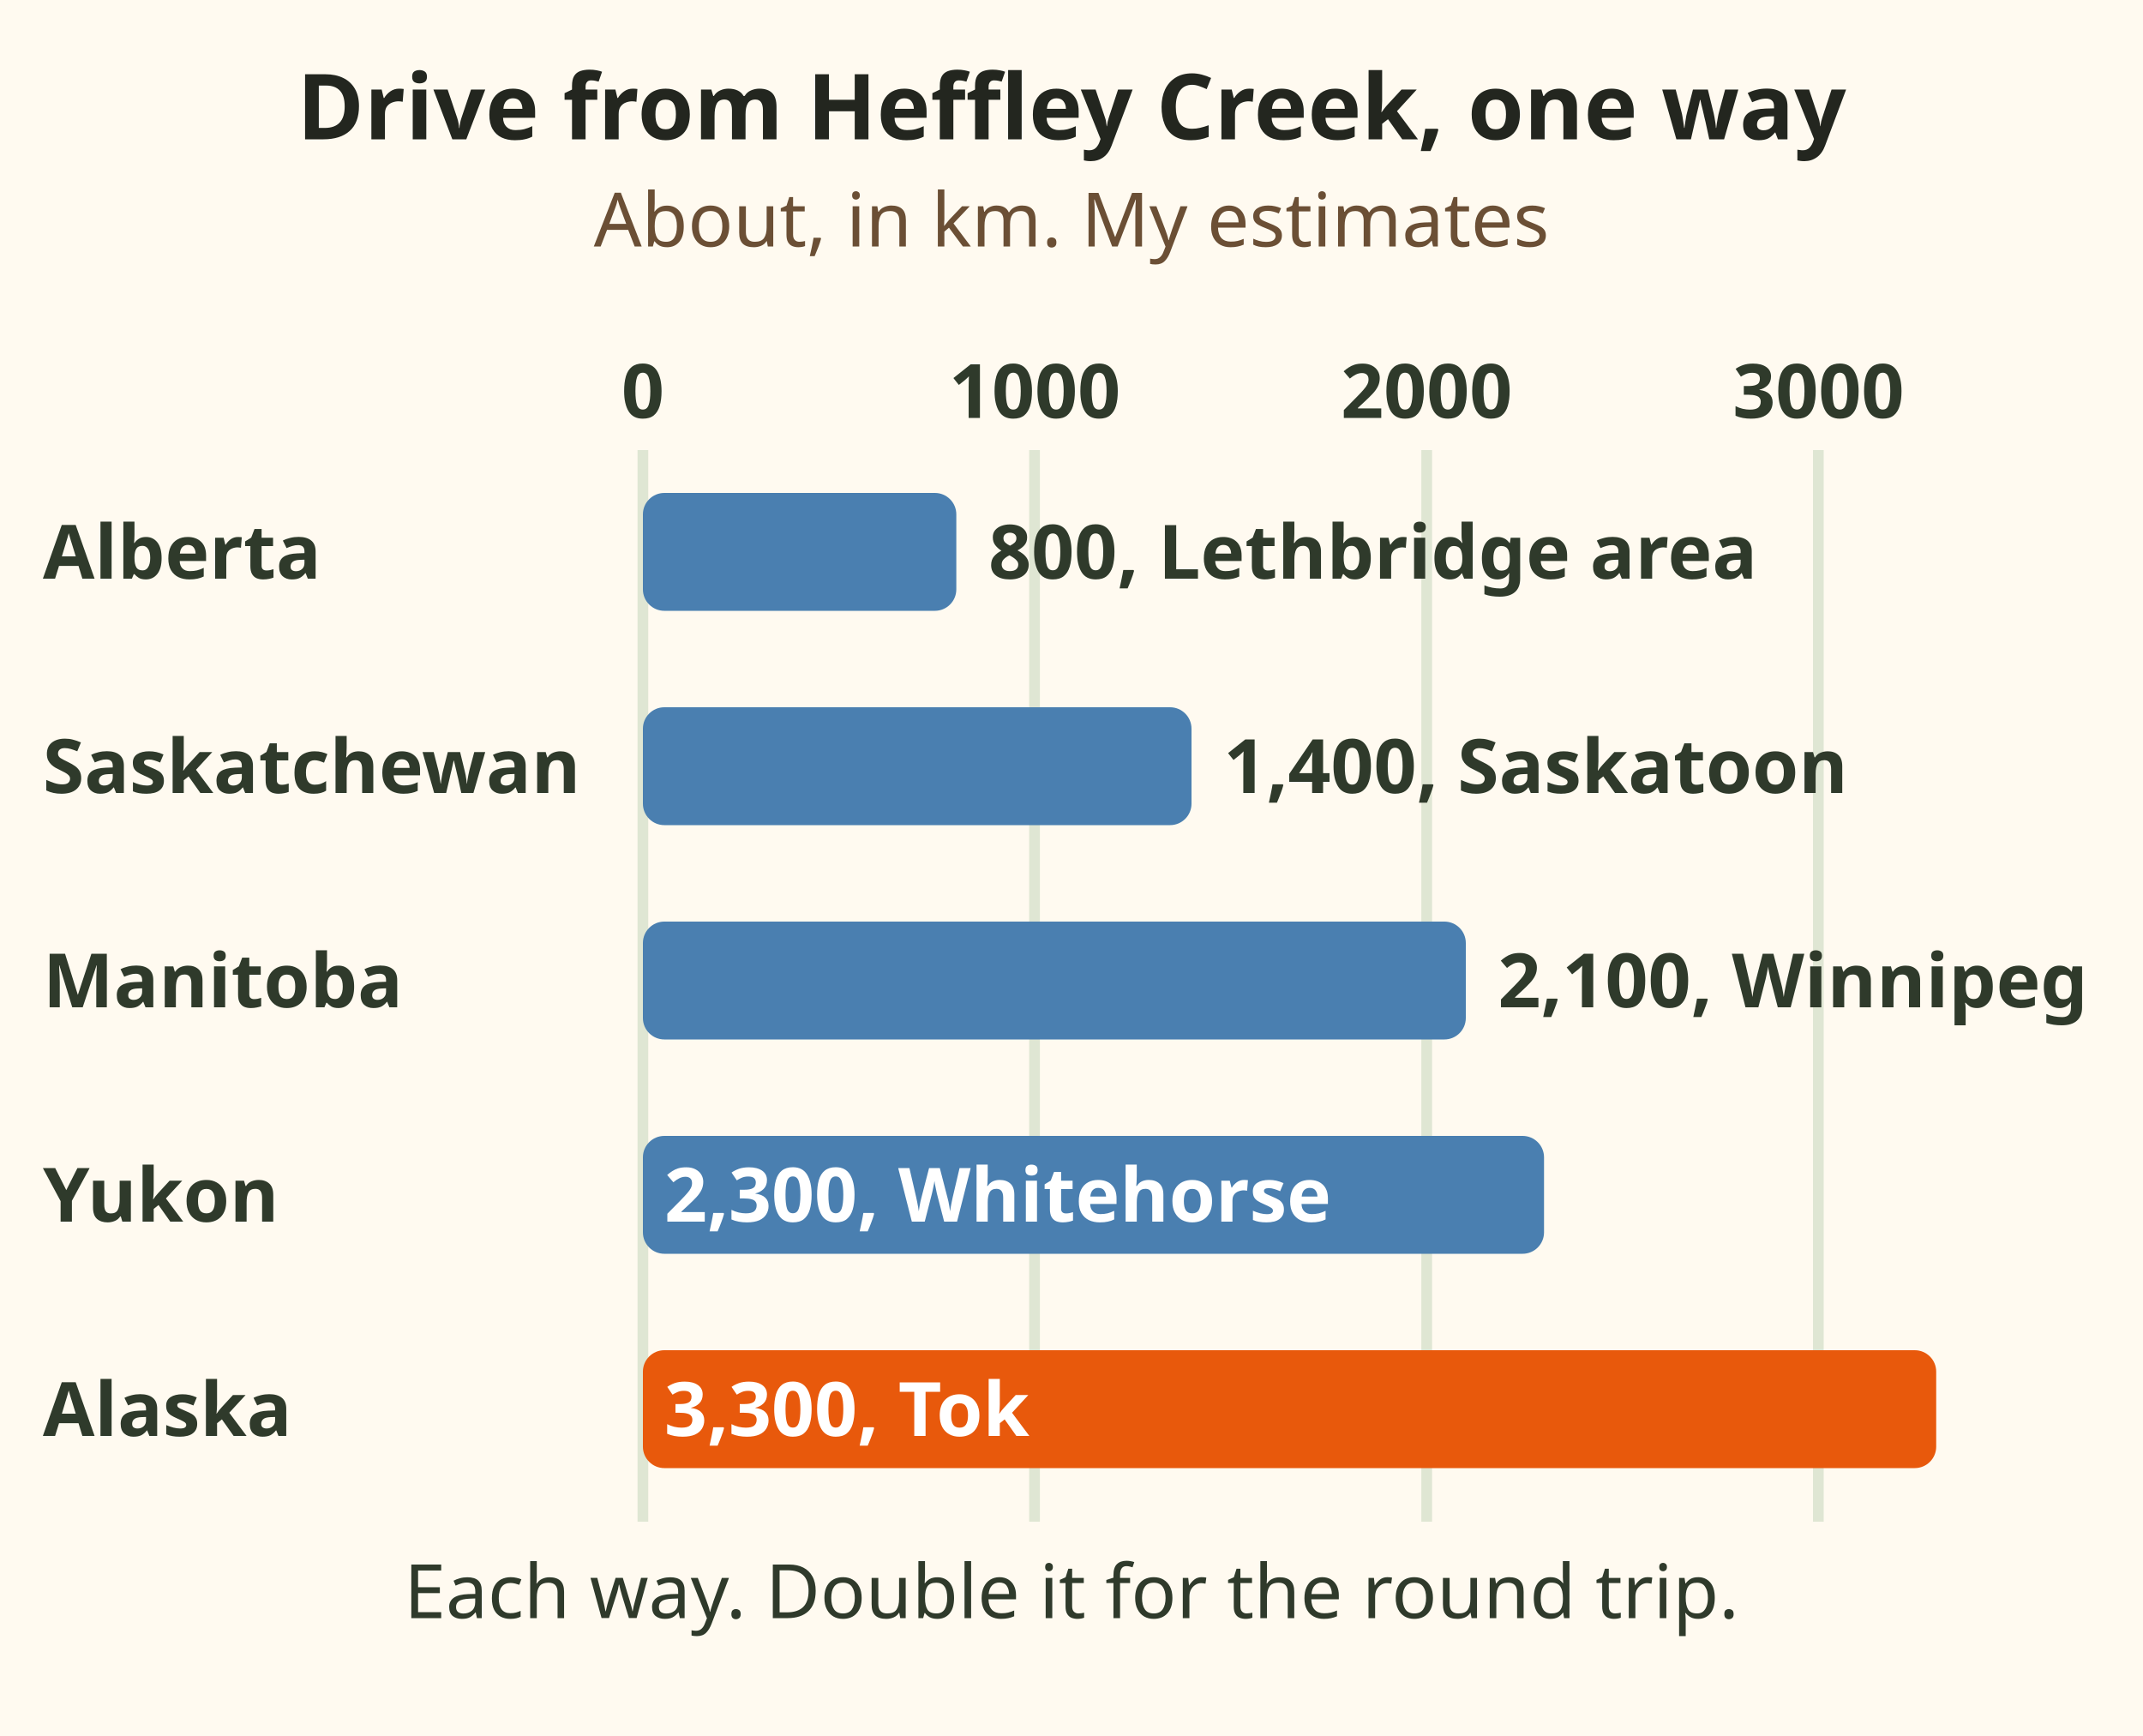
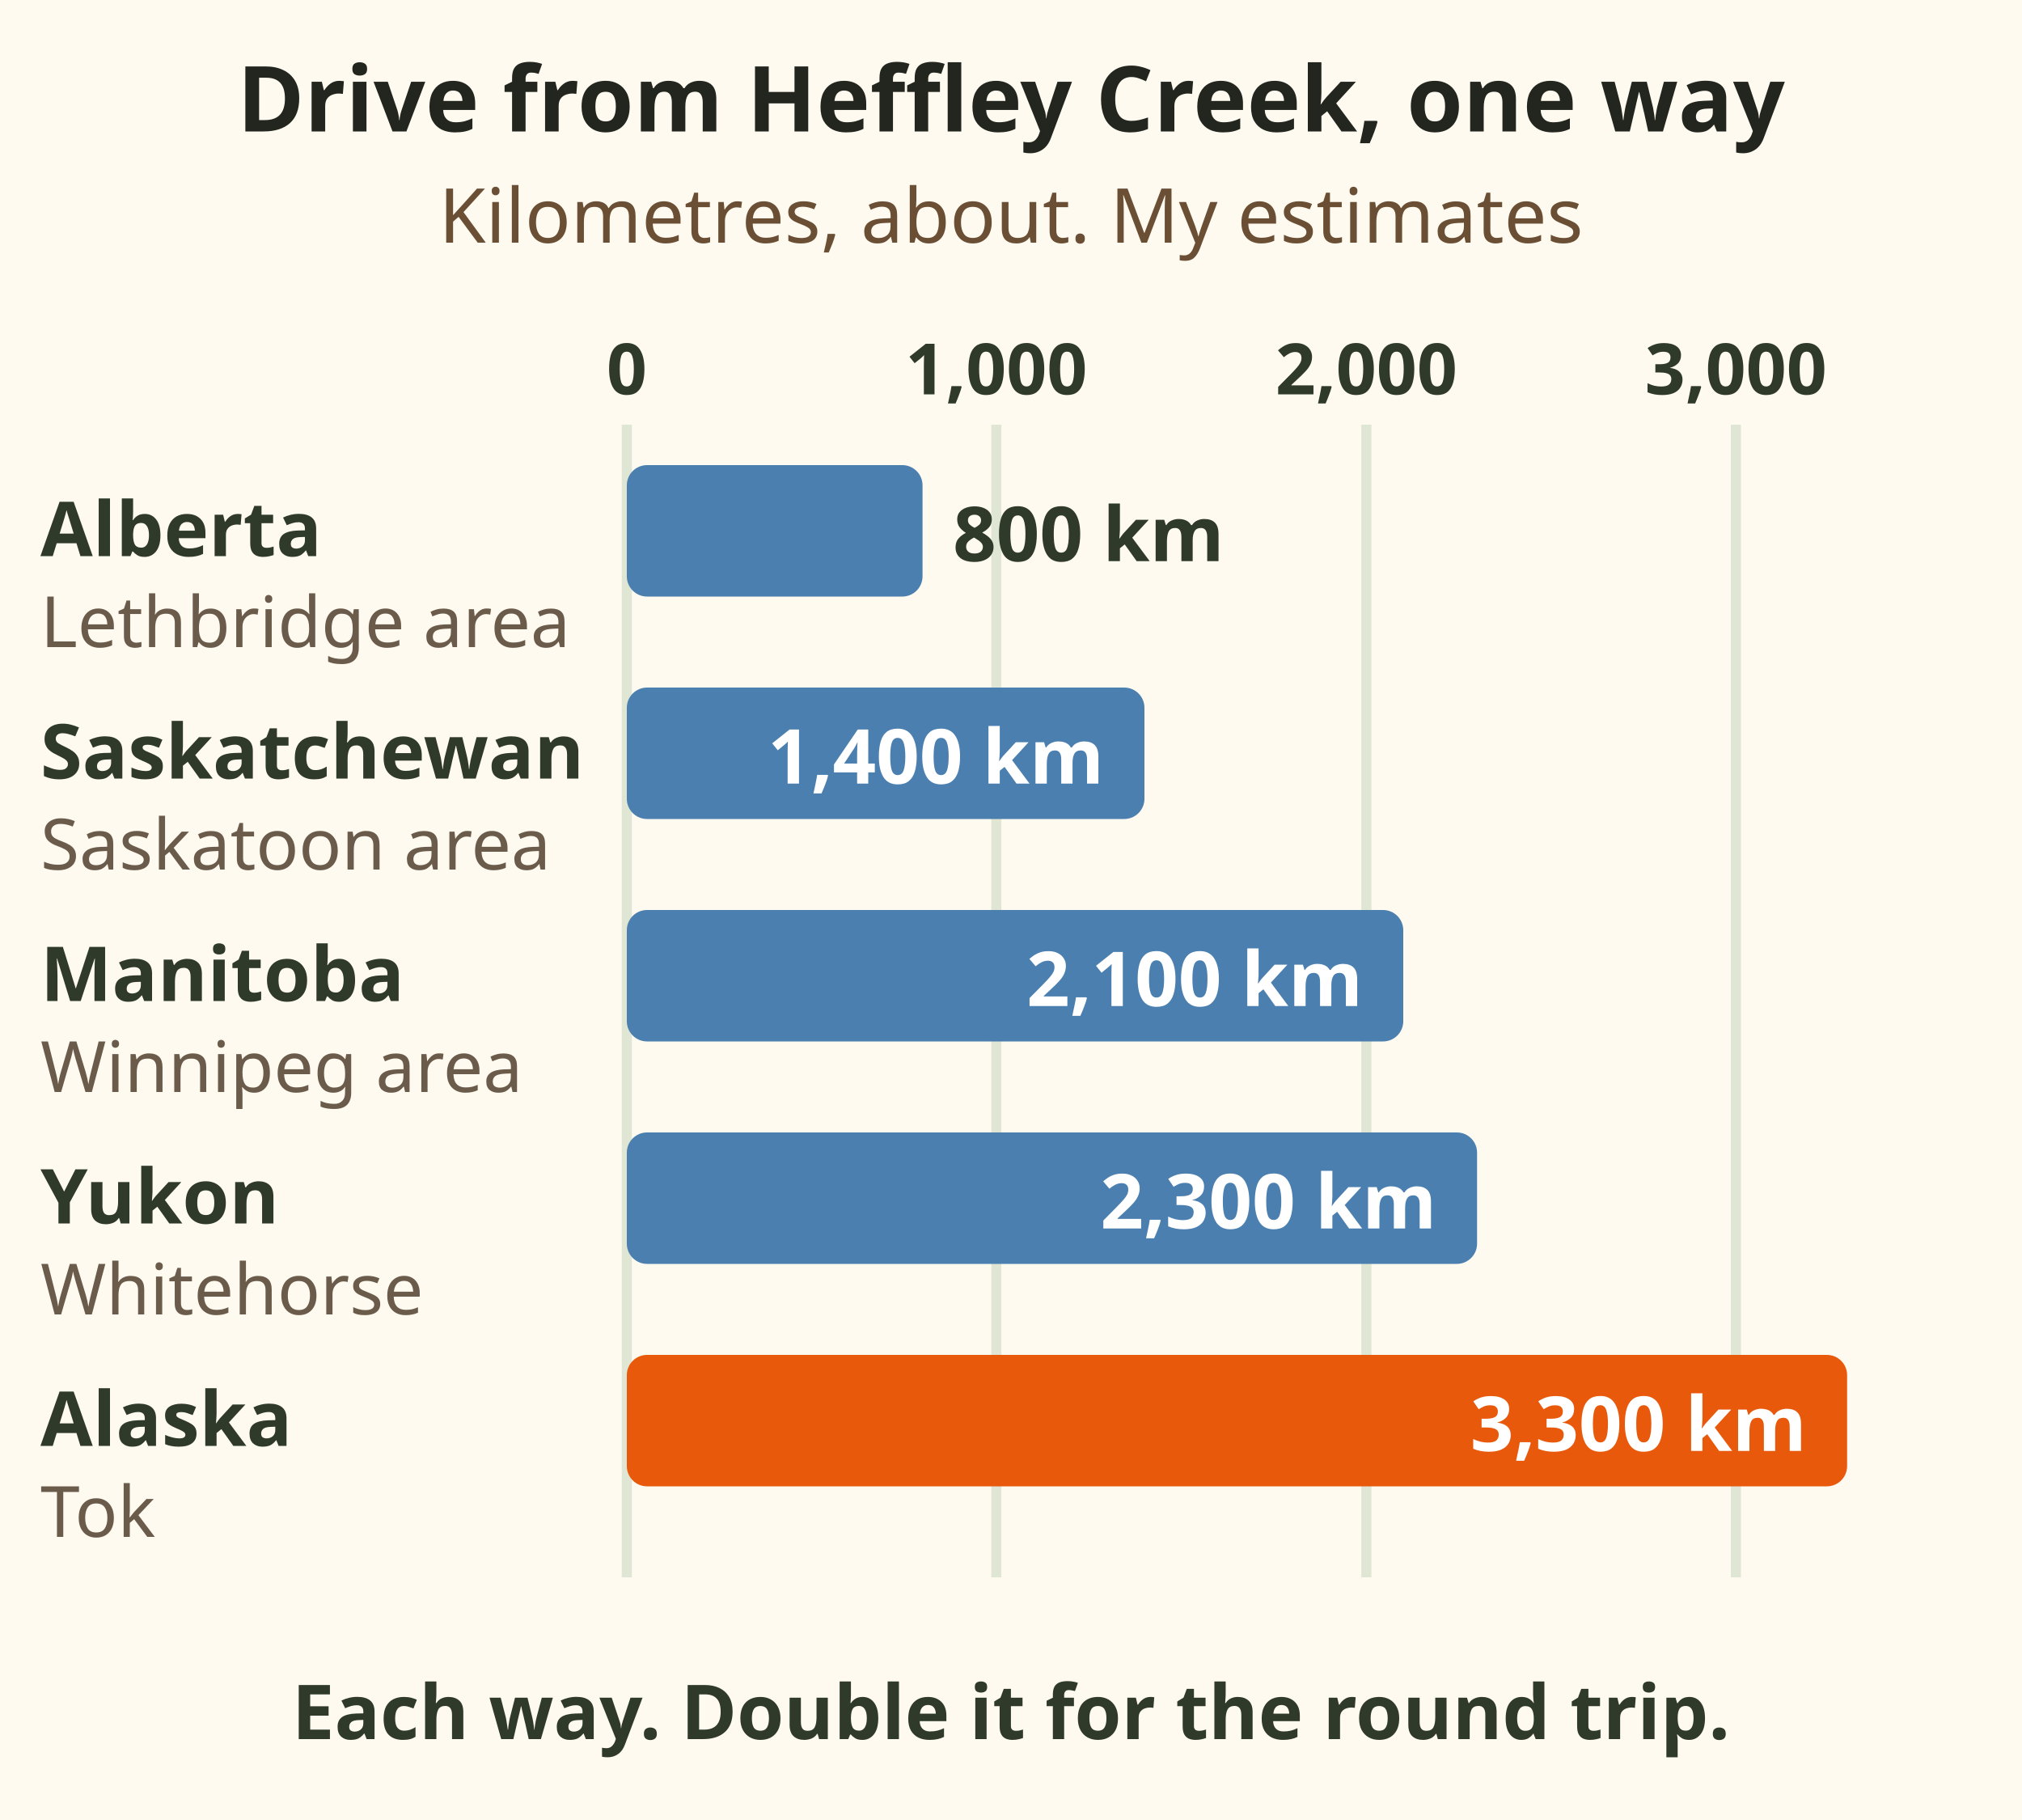
- <svg xmlns="http://www.w3.org/2000/svg" viewBox="0 0 400 324" font-family="sans-serif" role="img" aria-label="Bar chart of estimated one way driving distance from Heffley Creek. Alberta, Lethbridge area: about 800 kilometres. Saskatchewan, Saskatoon area: about 1,400. Manitoba, Winnipeg area: about 2,100. Yukon, Whitehorse: about 2,300. Alaska, Tok: about 3,300. Double each for the round trip.">
-   <rect x="0" y="0" width="400" height="324" fill="#fffaf0" />
-   <text x="200" y="26" font-size="17" font-weight="bold" fill="#23261f" text-anchor="middle">Drive from Heffley Creek, one way</text>
-   <text x="200" y="46" font-size="14" fill="#6b4f35" text-anchor="middle">About, in km. My estimates</text>
-   <line x1="120.0" y1="84" x2="120.0" y2="284" stroke="#dfe6d3" stroke-width="2" />
-   <text x="120" y="78" font-size="14" font-weight="bold" fill="#2f3a2b" text-anchor="middle">0</text>
-   <line x1="193.1" y1="84" x2="193.1" y2="284" stroke="#dfe6d3" stroke-width="2" />
-   <text x="193.143" y="78" font-size="14" font-weight="bold" fill="#2f3a2b" text-anchor="middle">1000</text>
-   <line x1="266.3" y1="84" x2="266.3" y2="284" stroke="#dfe6d3" stroke-width="2" />
-   <text x="266.286" y="78" font-size="14" font-weight="bold" fill="#2f3a2b" text-anchor="middle">2000</text>
-   <line x1="339.4" y1="84" x2="339.4" y2="284" stroke="#dfe6d3" stroke-width="2" />
-   <text x="339.429" y="78" font-size="14" font-weight="bold" fill="#2f3a2b" text-anchor="middle">3000</text>
-   <text x="8" y="108" font-size="14" font-weight="bold" fill="#2f3a2b">Alberta</text>
-   <rect x="120.0" y="92" width="58.5" height="22" rx="4" fill="#4a7fb0" />
-   <text x="184.514" y="108" font-size="14" font-weight="bold" fill="#2f3a2b">800, Lethbridge area</text>
-   <text x="8" y="148" font-size="14" font-weight="bold" fill="#2f3a2b">Saskatchewan</text>
-   <rect x="120.0" y="132" width="102.4" height="22" rx="4" fill="#4a7fb0" />
-   <text x="228.4" y="148" font-size="14" font-weight="bold" fill="#2f3a2b">1,400, Saskatoon</text>
-   <text x="8" y="188" font-size="14" font-weight="bold" fill="#2f3a2b">Manitoba</text>
-   <rect x="120.0" y="172" width="153.6" height="22" rx="4" fill="#4a7fb0" />
-   <text x="279.6" y="188" font-size="14" font-weight="bold" fill="#2f3a2b">2,100, Winnipeg</text>
-   <text x="8" y="228" font-size="14" font-weight="bold" fill="#2f3a2b">Yukon</text>
-   <rect x="120.0" y="212" width="168.2" height="22" rx="4" fill="#4a7fb0" />
-   <text x="124" y="228" font-size="14" font-weight="bold" fill="#fff">2,300, Whitehorse</text>
-   <text x="8" y="268" font-size="14" font-weight="bold" fill="#2f3a2b">Alaska</text>
-   <rect x="120.0" y="252" width="241.4" height="22" rx="4" fill="#e8590c" />
-   <text x="124" y="268" font-size="14" font-weight="bold" fill="#fff">3,300, Tok</text>
-   <text x="200" y="302" font-size="14" fill="#2f3a2b" text-anchor="middle">Each way. Double it for the round trip.</text>
+ <svg xmlns="http://www.w3.org/2000/svg" viewBox="0 0 400 360" font-family="sans-serif" role="img" aria-label="Bar chart of estimated one way driving distance from Heffley Creek. Alberta, Lethbridge area: about 800 kilometres. Saskatchewan, Saskatoon area: about 1,400. Manitoba, Winnipeg area: about 2,100. Yukon, Whitehorse: about 2,300. Alaska, Tok: about 3,300. Double each for the round trip.">
+   <rect x="0" y="0" width="400" height="360" fill="#fffaf0" />
+   <text x="200" y="26" font-size="18" font-weight="bold" fill="#23261f" text-anchor="middle">Drive from Heffley Creek, one way</text>
+   <text x="200" y="48" font-size="15" fill="#6b4f35" text-anchor="middle">Kilometres, about. My estimates</text>
+   <line x1="124.0" y1="84" x2="124.0" y2="312" stroke="#dfe6d3" stroke-width="2" />
+   <text x="124.0" y="78" font-size="14" font-weight="bold" fill="#2f3a2b" text-anchor="middle">0</text>
+   <line x1="197.1" y1="84" x2="197.1" y2="312" stroke="#dfe6d3" stroke-width="2" />
+   <text x="197.1" y="78" font-size="14" font-weight="bold" fill="#2f3a2b" text-anchor="middle">1,000</text>
+   <line x1="270.3" y1="84" x2="270.3" y2="312" stroke="#dfe6d3" stroke-width="2" />
+   <text x="270.3" y="78" font-size="14" font-weight="bold" fill="#2f3a2b" text-anchor="middle">2,000</text>
+   <line x1="343.4" y1="84" x2="343.4" y2="312" stroke="#dfe6d3" stroke-width="2" />
+   <text x="343.4" y="78" font-size="14" font-weight="bold" fill="#2f3a2b" text-anchor="middle">3,000</text>
+   <g data-tip="Alberta, Lethbridge area|About 800 km each way (estimate). Fuel there and back: $350 to $400, assuming $0.22 per km.">
+     <text x="8" y="110" font-size="15" font-weight="bold" fill="#2f3a2b">Alberta</text>
+     <rect x="124" y="92" width="58.5" height="26" rx="4" fill="#4a7fb0" />
+     <text x="188.5" y="111" font-size="15" font-weight="bold" fill="#2f3a2b">800 km</text>
+     <text x="8" y="128" font-size="14" fill="#6b5b4b">Lethbridge area</text>
+   </g>
+   <g data-tip="Saskatchewan, Saskatoon area|About 1,400 km each way (estimate). Fuel there and back: $600 to $700, assuming $0.22 per km.">
+     <text x="8" y="154" font-size="15" font-weight="bold" fill="#2f3a2b">Saskatchewan</text>
+     <rect x="124" y="136" width="102.4" height="26" rx="4" fill="#4a7fb0" />
+     <text x="218.4" y="155" font-size="15" font-weight="bold" fill="#ffffff" text-anchor="end">1,400 km</text>
+     <text x="8" y="172" font-size="14" fill="#6b5b4b">Saskatoon area</text>
+   </g>
+   <g data-tip="Manitoba, Winnipeg area|About 2,100 km each way (estimate). Fuel there and back: $900 to $1,000, assuming $0.22 per km.">
+     <text x="8" y="198" font-size="15" font-weight="bold" fill="#2f3a2b">Manitoba</text>
+     <rect x="124" y="180" width="153.6" height="26" rx="4" fill="#4a7fb0" />
+     <text x="269.6" y="199" font-size="15" font-weight="bold" fill="#ffffff" text-anchor="end">2,100 km</text>
+     <text x="8" y="216" font-size="14" fill="#6b5b4b">Winnipeg area</text>
+   </g>
+   <g data-tip="Yukon, Whitehorse|About 2,300 km each way (estimate). Fuel there and back: $900 to $1,100, assuming $0.22 per km.">
+     <text x="8" y="242" font-size="15" font-weight="bold" fill="#2f3a2b">Yukon</text>
+     <rect x="124" y="224" width="168.2" height="26" rx="4" fill="#4a7fb0" />
+     <text x="284.2" y="243" font-size="15" font-weight="bold" fill="#ffffff" text-anchor="end">2,300 km</text>
+     <text x="8" y="260" font-size="14" fill="#6b5b4b">Whitehorse</text>
+   </g>
+   <g data-tip="Alaska, Tok|About 3,300 km each way (estimate). Fuel there and back: about $1,400 to $1,600 Canadian, assuming $0.22 per km.">
+     <text x="8" y="286" font-size="15" font-weight="bold" fill="#2f3a2b">Alaska</text>
+     <rect x="124" y="268" width="241.4" height="26" rx="4" fill="#e8590c" />
+     <text x="357.4" y="287" font-size="15" font-weight="bold" fill="#ffffff" text-anchor="end">3,300 km</text>
+     <text x="8" y="304" font-size="14" fill="#6b5b4b">Tok</text>
+   </g>
+   <g data-tip="Round trip|Each bar is one way. Double it for the drive home. These are estimates.">
+     <text x="200" y="344" font-size="15" font-weight="bold" fill="#2f3a2b" text-anchor="middle">Each way. Double it for the round trip.</text>
+   </g>
</svg>
